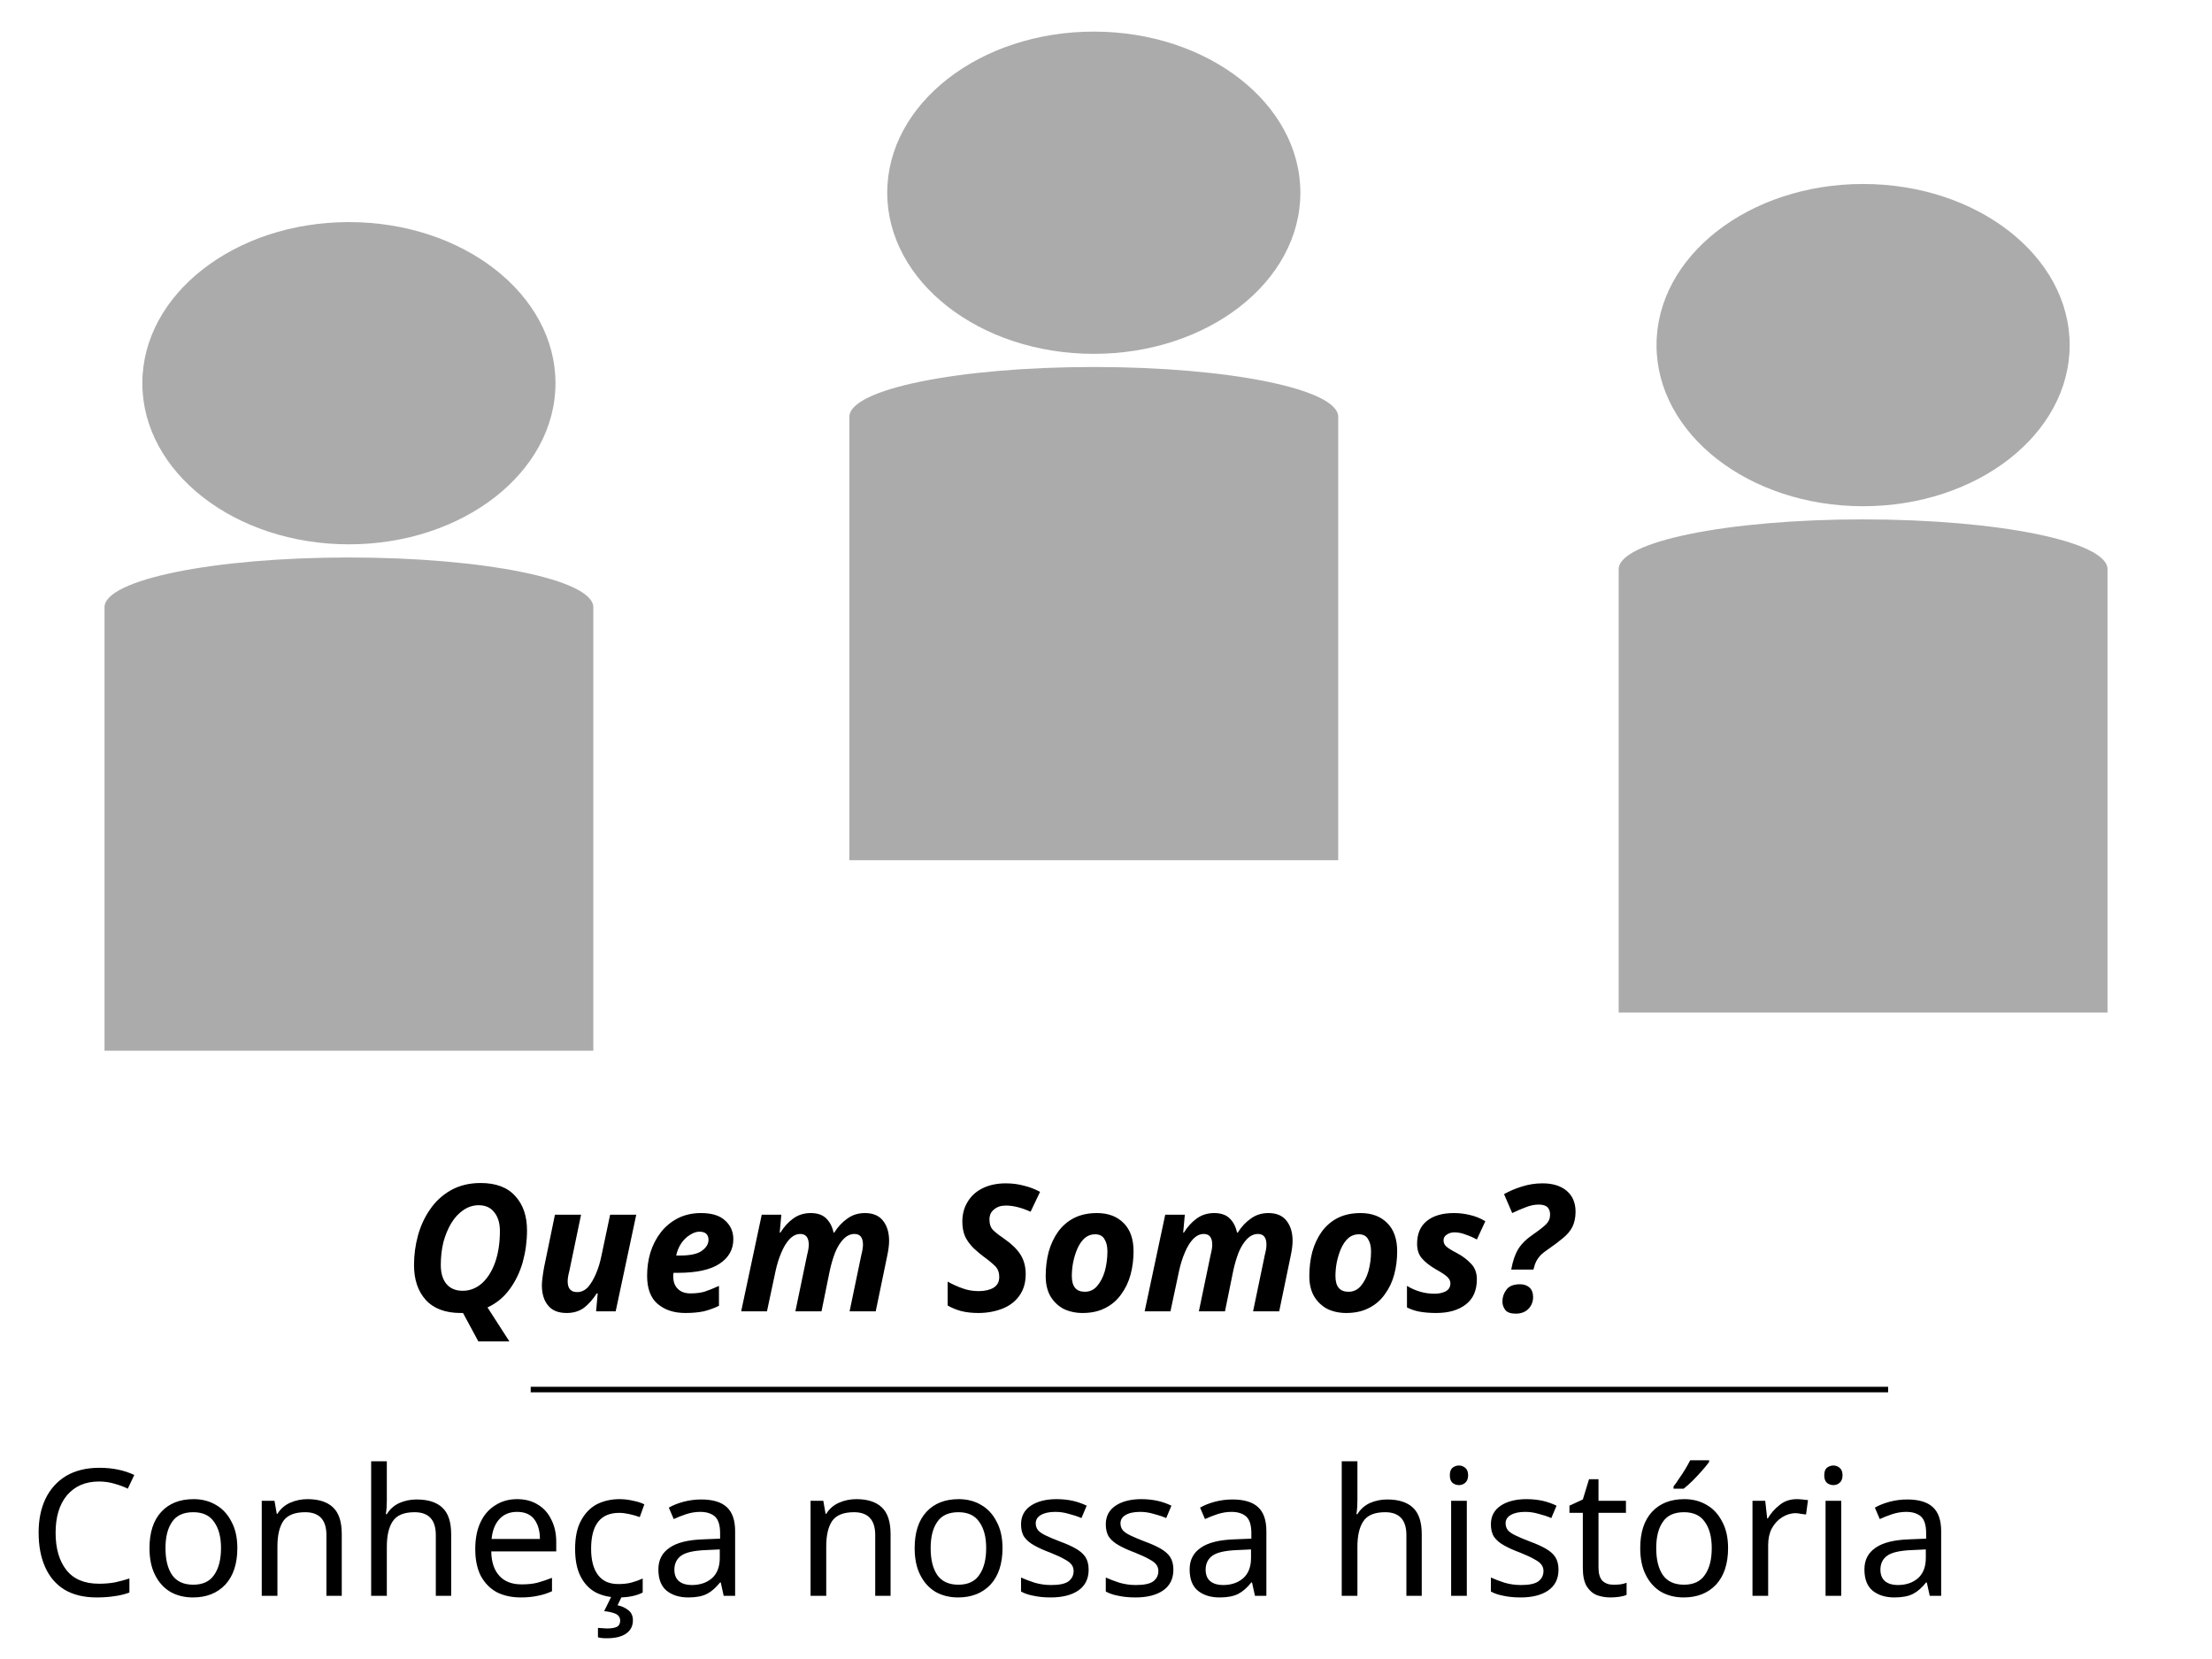
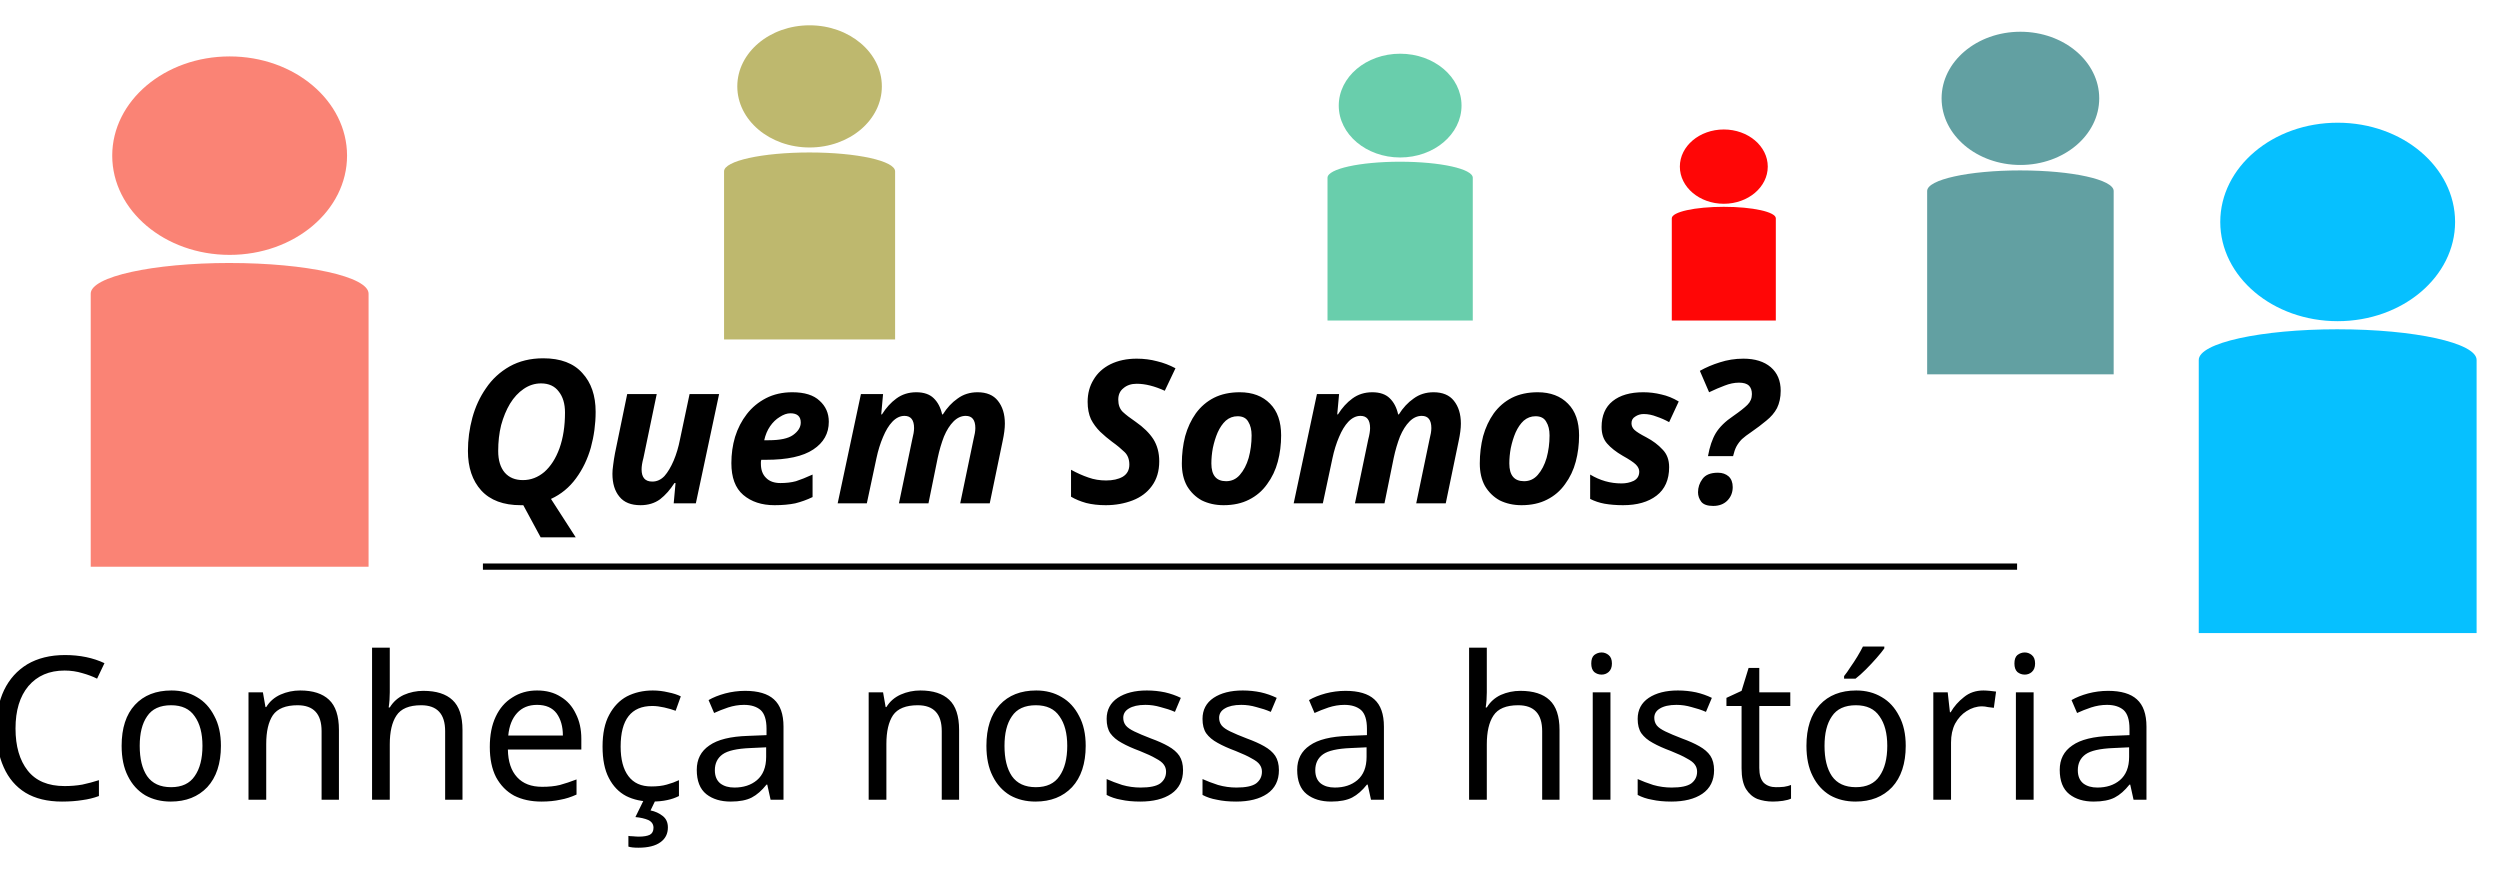
- <svg xmlns="http://www.w3.org/2000/svg" width="400" height="300" viewBox="0 0 105.833 79.375" version="1.1" id="svg8">
+ <svg xmlns="http://www.w3.org/2000/svg" width="400" height="140" viewBox="0 0 105.833 37.042" version="1.1" id="svg8">
  <defs id="defs2">
    </defs>
  <g id="layer1">
-     <g id="g6968" transform="translate(-26.1594,-5.291667)">
-       <g id="g2419" transform="matrix(1.030482,0,0,0.8037386,-2.702504,-0.4874851)" style="stroke-width:1.099">
-         <path id="rect844" style="fill:#a9a9a9;fill-opacity:0.973;fill-rule:evenodd;stroke-width:0.291;stroke-linecap:round;stroke-linejoin:round;stop-color:#000000" d="m 78.792,29.037 c -6.287,0 -11.348,1.323 -11.348,2.965 V 58.397 H 90.141 V 32.002 c 0,-1.643 -5.062,-2.965 -11.349,-2.965 z" />
-         <circle style="fill:#a9a9a9;fill-opacity:0.973;fill-rule:evenodd;stroke-width:0.291;stroke-linecap:round;stroke-linejoin:round;stop-color:#000000" id="path1406" cx="78.793" cy="18.663" r="9.591" />
-       </g>
-       <g id="g2423" transform="matrix(1.030482,0,0,0.8037386,-2.702504,-0.4874851)" style="stroke-width:1.099">
-         <path id="path2405" style="fill:#a9a9a9;fill-opacity:0.973;fill-rule:evenodd;stroke-width:0.291;stroke-linecap:round;stroke-linejoin:round;stop-color:#000000" d="m 44.208,40.376 c -6.287,0 -11.348,1.323 -11.348,2.965 V 69.737 H 55.556 V 43.341 c 0,-1.643 -5.062,-2.965 -11.349,-2.965 z" />
-         <circle style="fill:#a9a9a9;fill-opacity:0.973;fill-rule:evenodd;stroke-width:0.291;stroke-linecap:round;stroke-linejoin:round;stop-color:#000000" id="circle2407" cx="44.208" cy="30.002" r="9.591" />
-       </g>
-       <g id="g2415" transform="matrix(1.030482,0,0,0.8037386,-2.702504,-0.4874851)" style="stroke-width:1.099">
-         <path id="path2409" style="fill:#a9a9a9;fill-opacity:0.973;fill-rule:evenodd;stroke-width:0.291;stroke-linecap:round;stroke-linejoin:round;stop-color:#000000" d="m 114.511,38.108 c -6.287,0 -11.348,1.323 -11.348,2.965 v 26.395 h 22.697 V 41.074 c 0,-1.643 -5.062,-2.965 -11.349,-2.965 z" />
-         <circle style="fill:#a9a9a9;fill-opacity:0.973;fill-rule:evenodd;stroke-width:0.291;stroke-linecap:round;stroke-linejoin:round;stop-color:#000000" id="circle2411" cx="114.511" cy="27.734" r="9.591" />
-       </g>
+     <g id="g2415" transform="matrix(0.5182434,0,0,0.4379942,-49.62381,-5.557973)" style="fill:#fa8072;stroke-width:2.099">
+       <path id="path2409" style="fill:#fa8072;fill-opacity:0.973;fill-rule:evenodd;stroke-width:0.555;stroke-linecap:round;stroke-linejoin:round;stop-color:#000000" d="m 114.511,38.108 c -6.287,0 -11.348,1.323 -11.348,2.965 v 26.395 h 22.697 V 41.074 c 0,-1.643 -5.062,-2.965 -11.349,-2.965 z" />
+       <circle style="fill:#fa8072;fill-opacity:0.973;fill-rule:evenodd;stroke-width:0.555;stroke-linecap:round;stroke-linejoin:round;stop-color:#000000" id="circle2411" cx="114.511" cy="27.734" r="9.591" />
    </g>
-     <text xml:space="preserve" style="font-style:italic;font-weight:bold;font-size:8.467px;line-height:1.25;font-family:Raleway;-inkscape-font-specification:'Raleway Bold Italic';text-align:center;text-anchor:middle;stroke-width:0.265" x="52.705" y="62.744" id="text4231">
-       <tspan id="tspan4229" style="stroke-width:0.265" x="52.705" y="62.744">Quem Somos?</tspan>
+     <text xml:space="preserve" style="font-style:italic;font-weight:bold;font-size:8.467px;line-height:1.25;font-family:Raleway;-inkscape-font-specification:'Raleway Bold Italic';text-align:center;text-anchor:middle;stroke-width:0.265" x="52.705" y="21.307" id="text4231">
+       <tspan id="tspan4229" style="stroke-width:0.265" x="52.705" y="21.307">Quem Somos?</tspan>
    </text>
-     <text xml:space="preserve" style="font-style:italic;font-weight:bold;font-size:8.467px;line-height:1.25;font-family:Raleway;-inkscape-font-specification:'Raleway Bold Italic';text-align:center;text-anchor:middle;stroke-width:0.265" x="52.951" y="76.351" id="text4963">
-       <tspan id="tspan4961" style="font-style:normal;font-variant:normal;font-weight:300;font-stretch:normal;font-family:Raleway;-inkscape-font-specification:'Raleway Light';stroke-width:0.265" x="52.951" y="76.351">Conheça nossa história</tspan>
+     <text xml:space="preserve" style="font-style:italic;font-weight:bold;font-size:8.467px;line-height:1.25;font-family:Raleway;-inkscape-font-specification:'Raleway Bold Italic';text-align:center;text-anchor:middle;stroke-width:0.265" x="50.946" y="33.855" id="text4963">
+       <tspan id="tspan4961" style="font-style:normal;font-variant:normal;font-weight:300;font-stretch:normal;font-family:Raleway;-inkscape-font-specification:'Raleway Light';stroke-width:0.265" x="50.946" y="33.855">Conheça nossa história</tspan>
    </text>
-     <path style="fill:none;stroke:#000000;stroke-width:0.265px;stroke-linecap:butt;stroke-linejoin:miter;stroke-opacity:1" d="M 25.391,66.483 H 90.337" id="path7395" />
+     <path style="fill:none;stroke:#000000;stroke-width:0.265px;stroke-linecap:butt;stroke-linejoin:miter;stroke-opacity:1" d="M 20.443,23.987 H 85.39" id="path7395" />
+     <g id="g1011" transform="matrix(0.5182434,0,0,0.4379942,39.61735,-2.751643)" style="stroke-width:2.099;fill:#00bfff">
+       <path id="path1007" style="fill:#00bfff;fill-opacity:0.973;fill-rule:evenodd;stroke-width:0.555;stroke-linecap:round;stroke-linejoin:round;stop-color:#000000" d="m 114.511,38.108 c -6.287,0 -11.348,1.323 -11.348,2.965 v 26.395 h 22.697 V 41.074 c 0,-1.643 -5.062,-2.965 -11.349,-2.965 z" />
+       <circle style="fill:#00bfff;fill-opacity:0.973;fill-rule:evenodd;stroke-width:0.555;stroke-linecap:round;stroke-linejoin:round;stop-color:#000000" id="circle1009" cx="114.511" cy="27.734" r="9.591" />
+     </g>
+     <g id="g1017" transform="matrix(0.2709559,0,0,0.2289988,28.24506,-1.880808)" style="stroke-width:4.015;fill:#66cdaa">
+       <path id="path1013" style="fill:#66cdaa;fill-opacity:0.973;fill-rule:evenodd;stroke-width:1.062;stroke-linecap:round;stroke-linejoin:round;stop-color:#000000" d="m 114.511,38.108 c -6.287,0 -11.348,1.323 -11.348,2.965 v 26.395 h 22.697 V 41.074 c 0,-1.643 -5.062,-2.965 -11.349,-2.965 z" />
+       <circle style="fill:#66cdaa;fill-opacity:0.973;fill-rule:evenodd;stroke-width:1.062;stroke-linecap:round;stroke-linejoin:round;stop-color:#000000" id="circle1015" cx="114.511" cy="27.734" r="9.591" />
+     </g>
+     <g id="g1023" transform="matrix(0.3190399,0,0,0.269637,-2.261947,-3.820815)" style="stroke-width:3.409;fill:#bdb76b">
+       <path id="path1019" style="fill:#bdb76b;fill-opacity:0.973;fill-rule:evenodd;stroke-width:0.902;stroke-linecap:round;stroke-linejoin:round;stop-color:#000000" d="m 114.511,38.108 c -6.287,0 -11.348,1.323 -11.348,2.965 v 26.395 h 22.697 V 41.074 c 0,-1.643 -5.062,-2.965 -11.349,-2.965 z" />
+       <circle style="fill:#bdb76b;fill-opacity:0.973;fill-rule:evenodd;stroke-width:0.902;stroke-linecap:round;stroke-linejoin:round;stop-color:#000000" id="circle1021" cx="114.511" cy="27.734" r="9.591" />
+     </g>
+     <g id="g1029" transform="matrix(0.3478903,0,0,0.29402,45.69351,-3.99055)" style="fill:#5f9ea0;stroke-width:3.127">
+       <path id="path1025" style="fill:#5f9ea0;fill-opacity:0.973;fill-rule:evenodd;stroke-width:0.827;stroke-linecap:round;stroke-linejoin:round;stop-color:#000000" d="m 114.511,38.108 c -6.287,0 -11.348,1.323 -11.348,2.965 v 26.395 h 22.697 V 41.074 c 0,-1.643 -5.062,-2.965 -11.349,-2.965 z" />
+       <circle style="fill:#5f9ea0;fill-opacity:0.973;fill-rule:evenodd;stroke-width:0.827;stroke-linecap:round;stroke-linejoin:round;stop-color:#000000" id="circle1027" cx="114.511" cy="27.734" r="9.591" />
+     </g>
+     <g id="g1161" transform="matrix(0.1940215,0,0,0.1639776,50.75694,2.506097)" style="fill:#ff0000;stroke-width:5.606">
+       <path id="path1157" style="fill:#ff0000;fill-opacity:0.973;fill-rule:evenodd;stroke-width:1.483;stroke-linecap:round;stroke-linejoin:round;stop-color:#000000" d="m 114.511,38.108 c -6.287,0 -11.348,1.323 -11.348,2.965 v 26.395 h 22.697 V 41.074 c 0,-1.643 -5.062,-2.965 -11.349,-2.965 z" />
+       <circle style="fill:#ff0000;fill-opacity:0.973;fill-rule:evenodd;stroke-width:1.483;stroke-linecap:round;stroke-linejoin:round;stop-color:#000000" id="circle1159" cx="114.511" cy="27.734" r="9.591" />
+     </g>
  </g>
</svg>
